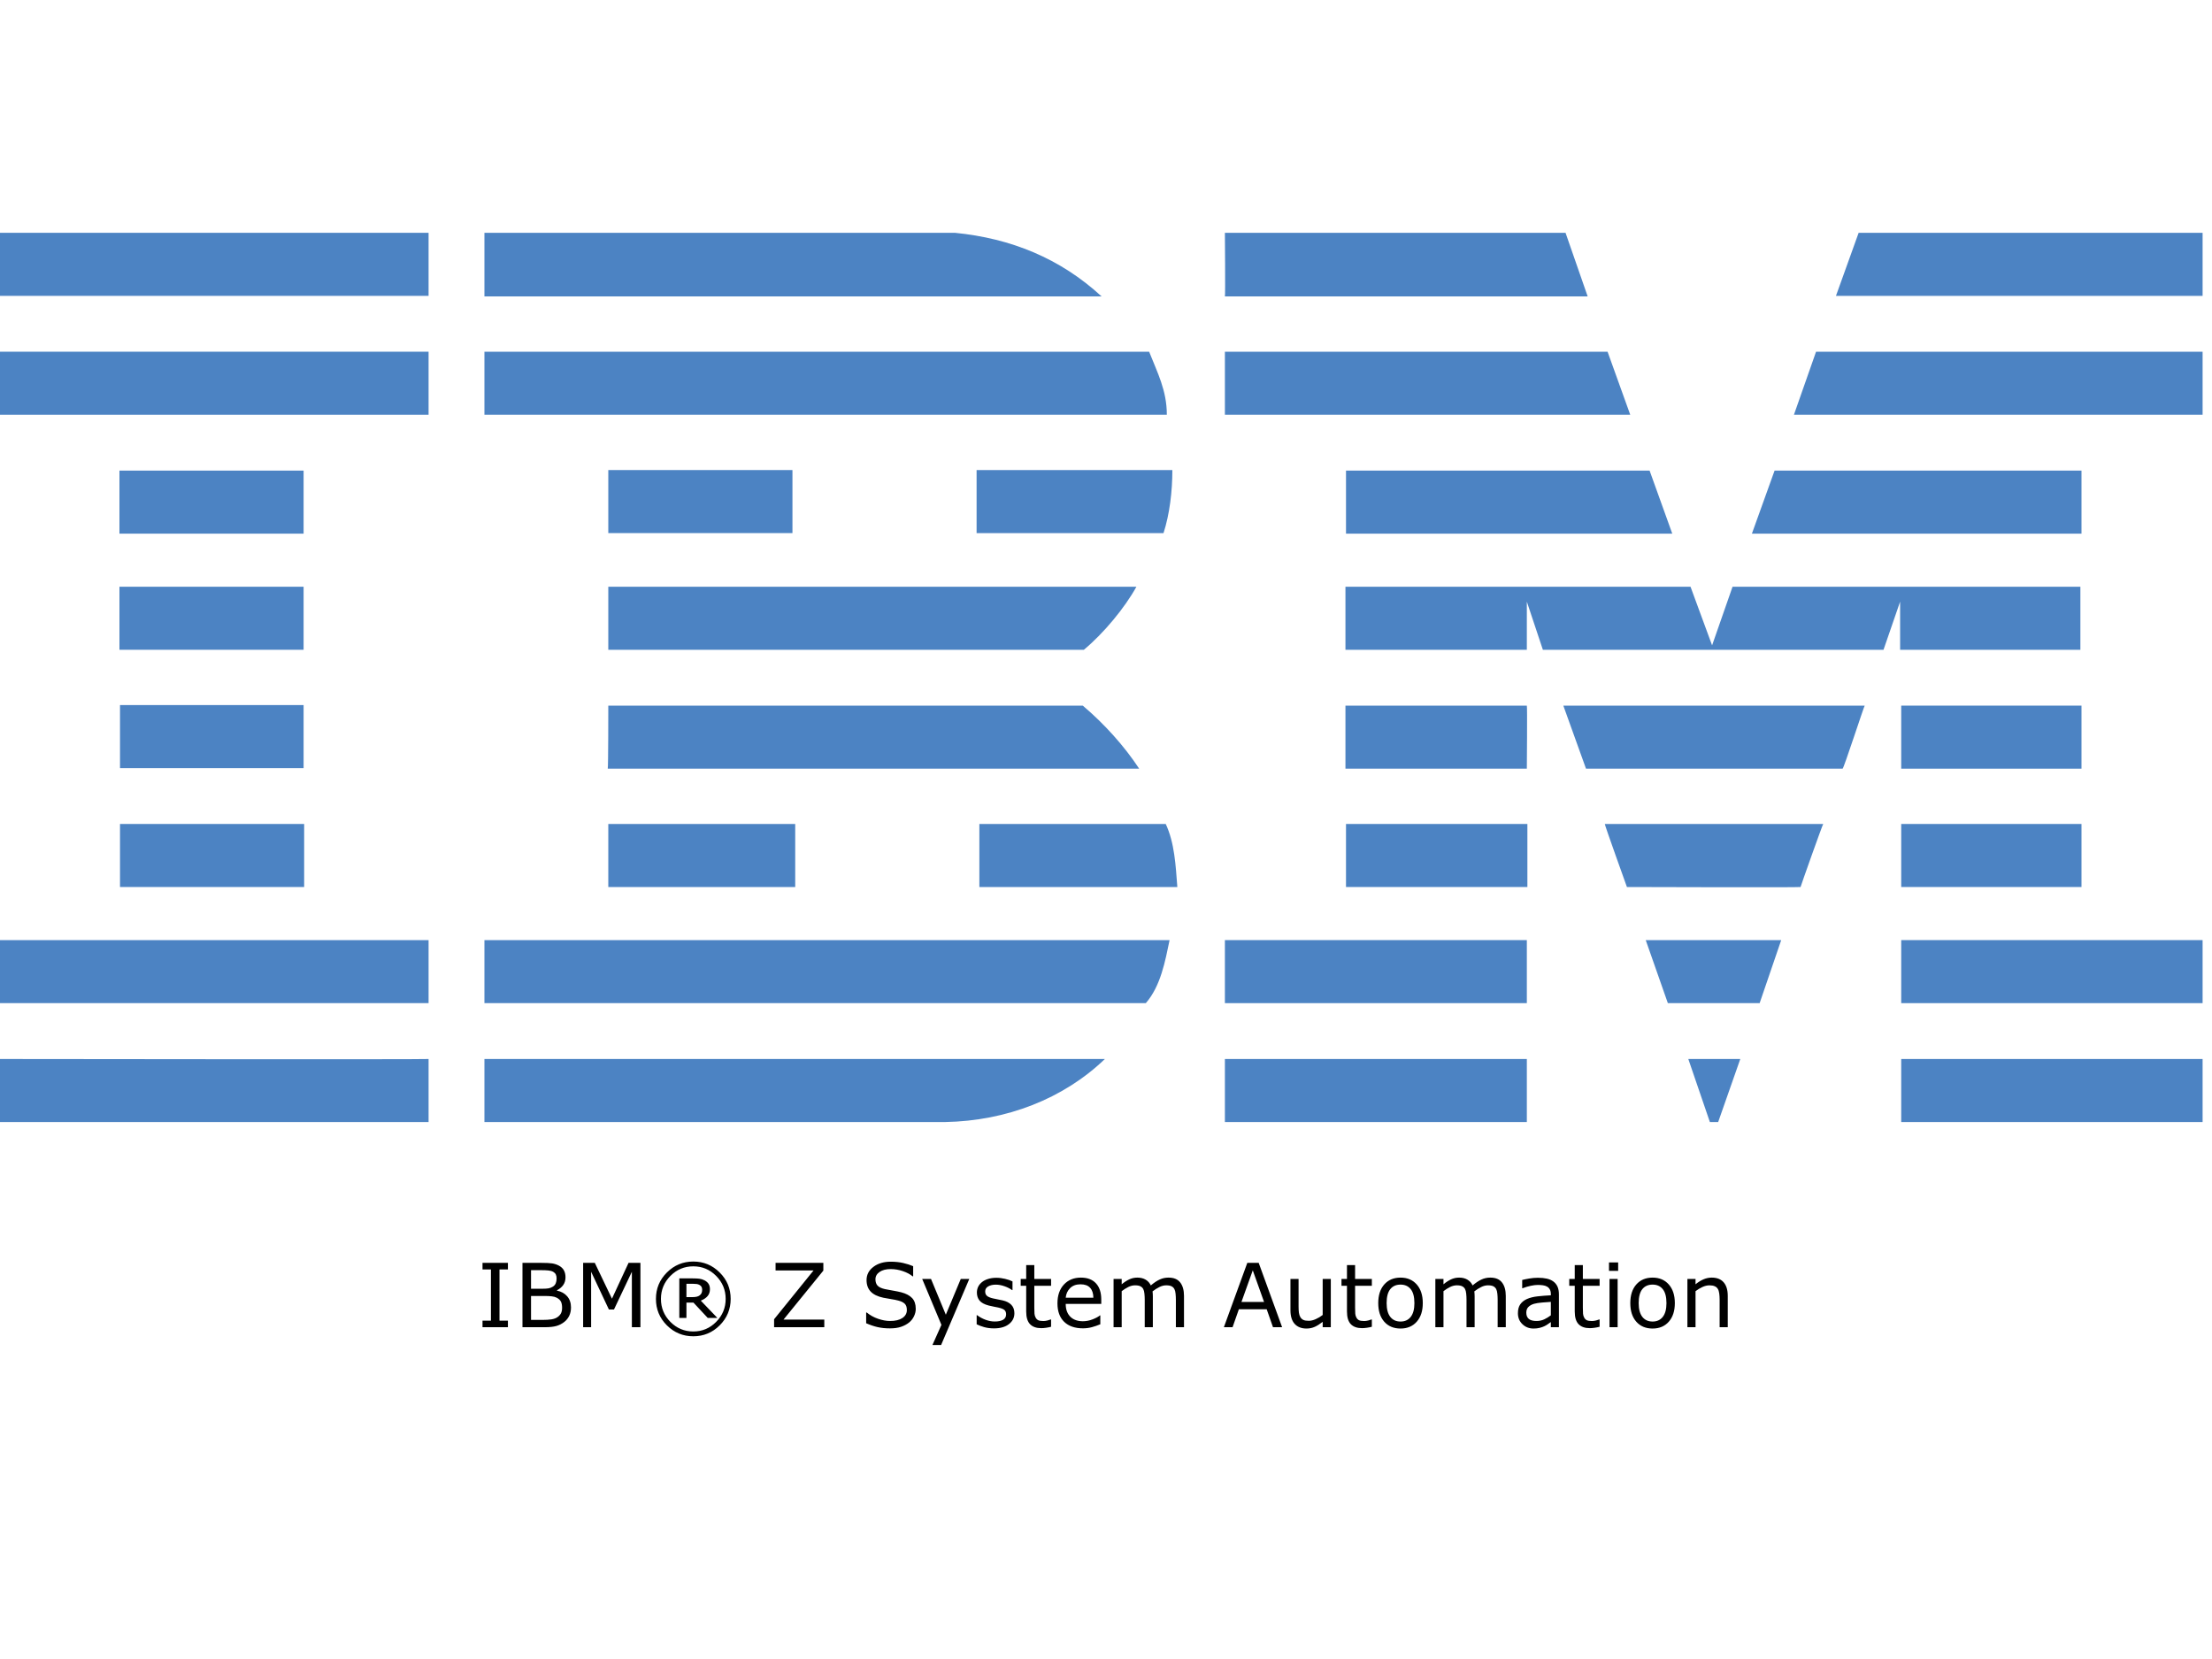
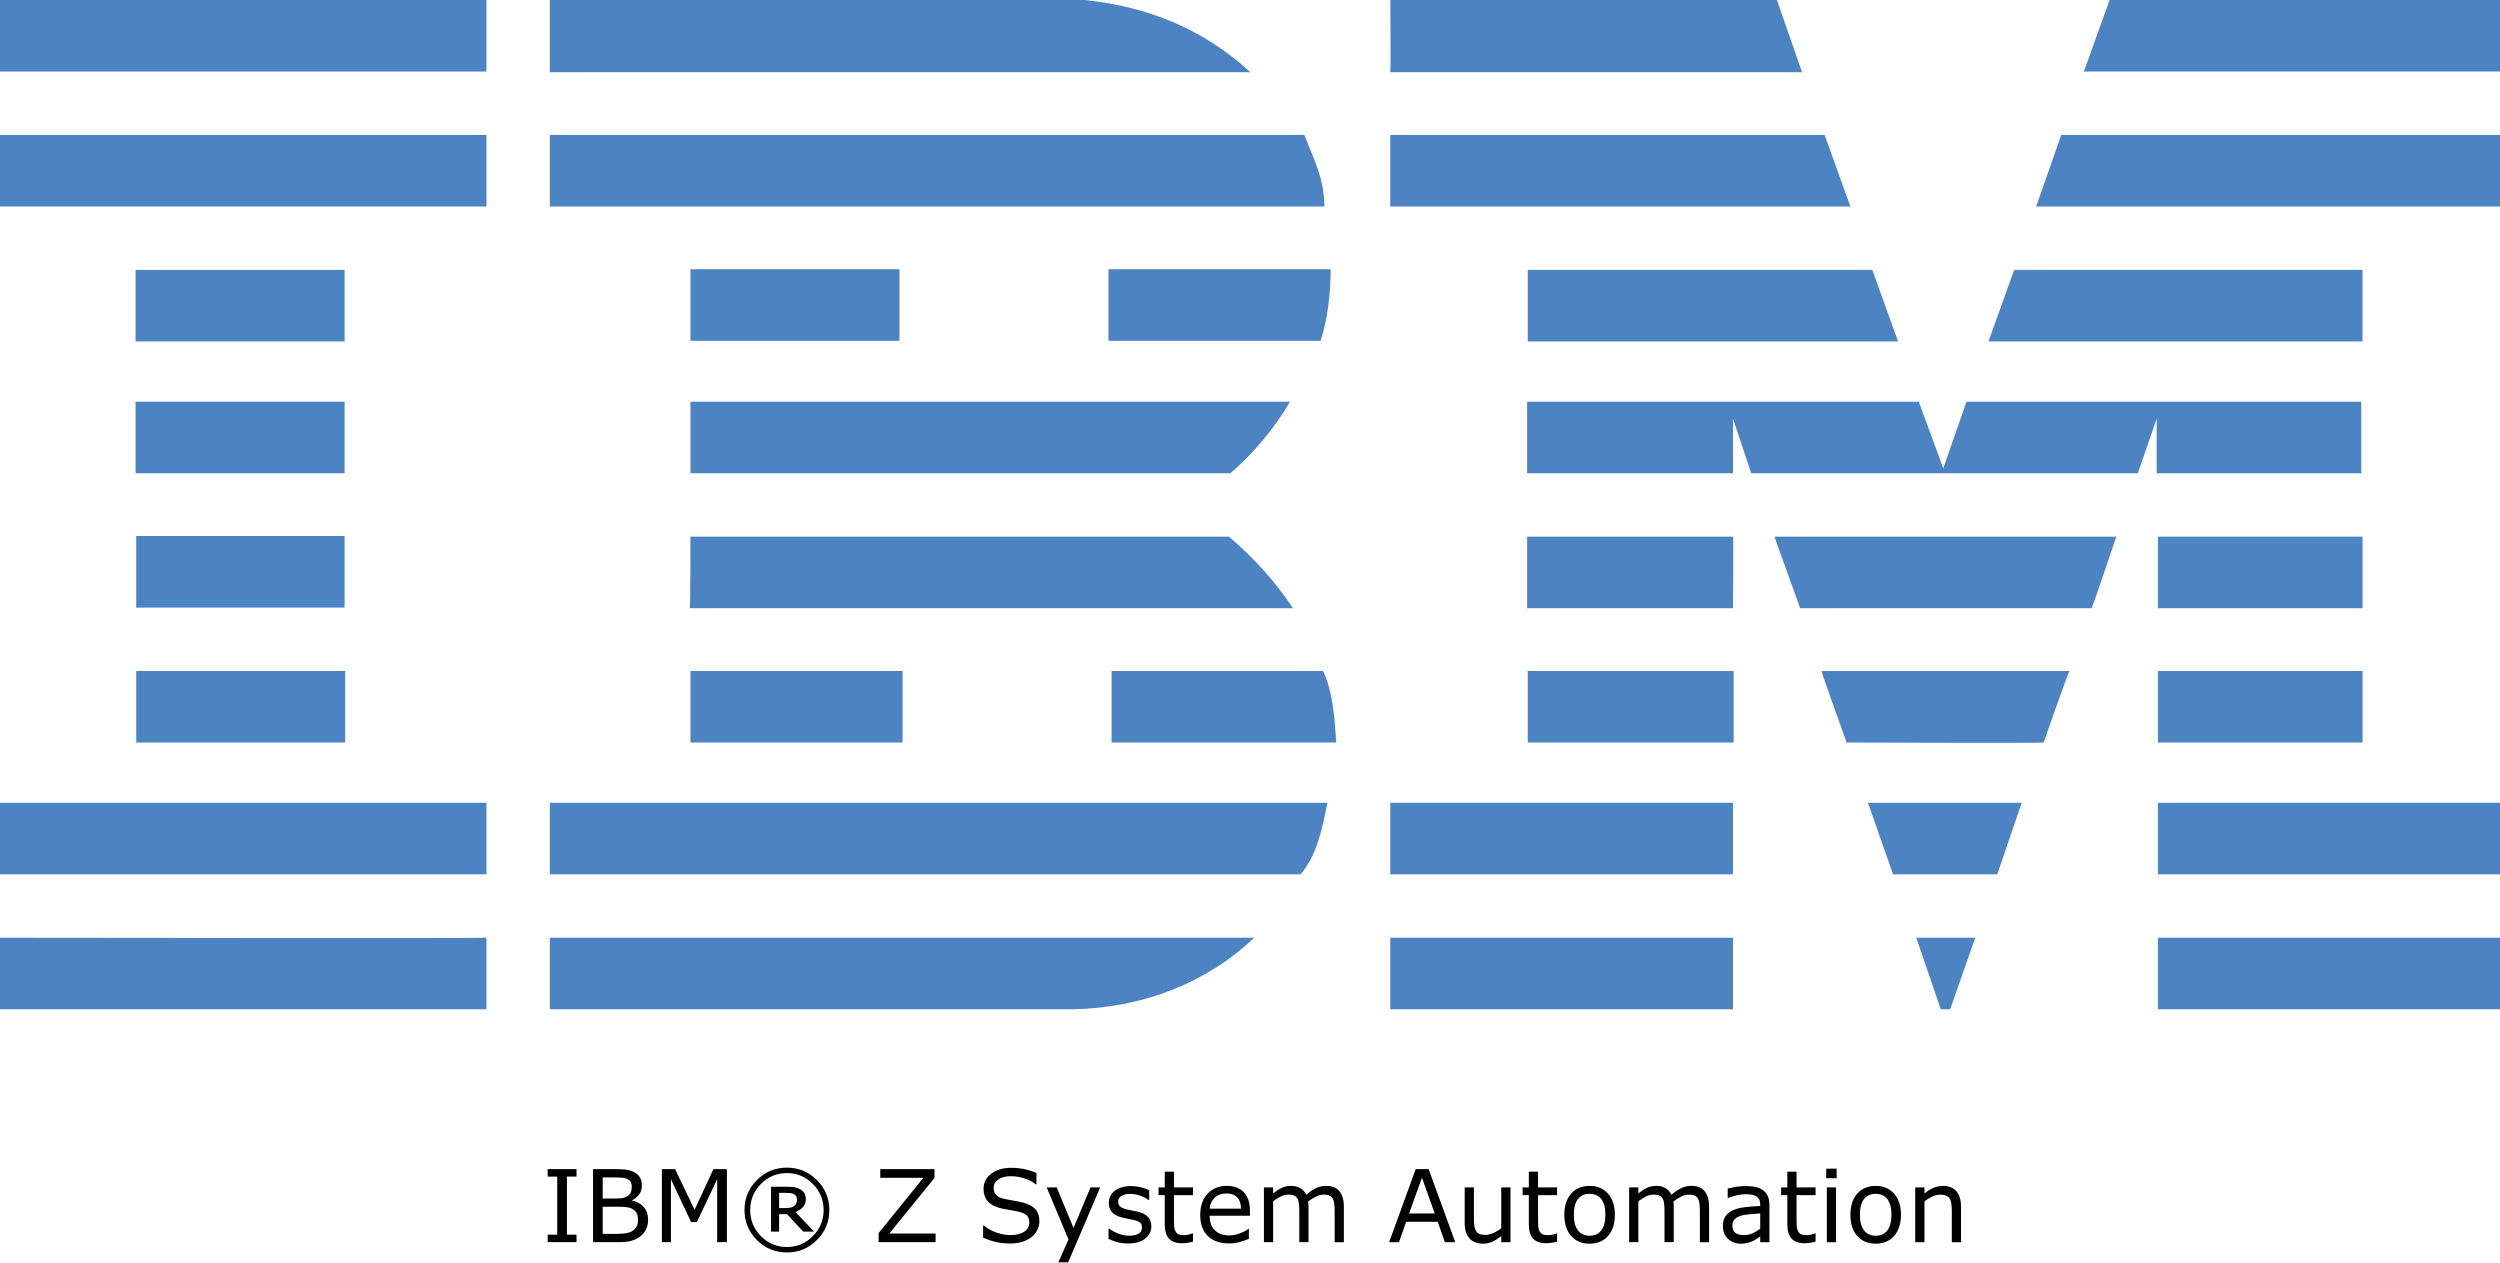
- <svg xmlns="http://www.w3.org/2000/svg" id="Layer_1" x="0px" y="0px" viewBox="0 0 400 300" style="enable-background:new 0 0 400 245;" xml:space="preserve" version="1.1">
+ <svg xmlns="http://www.w3.org/2000/svg" id="Layer_1" x="0px" y="0px" viewBox="0 0 398.3 201.119" xml:space="preserve" version="1.1" width="398.3" height="201.119">
  <defs id="defs31" />
  <style type="text/css" id="style1"> .st0{fill:#4C83C3;} </style>
-   <g id="g31">
-     <polygon class="st0" points="398.3,53.5 332,53.5 336.1,42.1 398.3,42.1 " id="polygon1" />
-     <path class="st0" d="M221.5,42.1l61.6,0l4,11.5c0,0-65.6,0-65.6,0C221.6,53.5,221.5,42.1,221.5,42.1z" id="path1" />
-     <path class="st0" d="M172.7,42.1c10.1,1,19,4.6,26.5,11.5c0,0-111.6,0-111.6,0c0,0,0-11.5,0-11.5L172.7,42.1z" id="path2" />
+   <g id="g31" transform="translate(9.6566519e-5,-42.1)">
+     <polygon class="st0" points="336.1,42.1 398.3,42.1 398.3,53.5 332,53.5 " id="polygon1" />
+     <path class="st0" d="m 221.5,42.1 h 61.6 l 4,11.5 c 0,0 -65.6,0 -65.6,0 0.1,-0.1 0,-11.5 0,-11.5 z" id="path1" />
+     <path class="st0" d="m 172.7,42.1 c 10.1,1 19,4.6 26.5,11.5 0,0 -111.6,0 -111.6,0 0,0 0,-11.5 0,-11.5 z" id="path2" />
    <g id="g3">
      <rect x="0" y="42.1" class="st0" width="77.5" height="11.4" id="rect2" />
-       <path class="st0" d="M38.8,47.8" id="path3" />
+       <path class="st0" d="M 38.8,47.8" id="path3" />
    </g>
-     <path class="st0" d="M398.3,75h-73.9c0,0,4-11.4,4-11.4h69.9V75z" id="path4" />
-     <polygon class="st0" points="294.8,75 221.5,75 221.5,63.6 290.7,63.6 " id="polygon4" />
-     <path class="st0" d="M207.8,63.6c1.5,3.8,3.2,7,3.2,11.4H87.6V63.6H207.8z" id="path5" />
+     <path class="st0" d="m 398.3,75 h -73.9 c 0,0 4,-11.4 4,-11.4 h 69.9 z" id="path4" />
+     <polygon class="st0" points="221.5,63.6 290.7,63.6 294.8,75 221.5,75 " id="polygon4" />
+     <path class="st0" d="m 207.8,63.6 c 1.5,3.8 3.2,7 3.2,11.4 H 87.6 V 63.6 Z" id="path5" />
    <g id="g6">
      <rect x="0" y="63.6" class="st0" width="77.5" height="11.4" id="rect5" />
-       <path class="st0" d="M38.8,69.3" id="path6" />
+       <path class="st0" d="M 38.8,69.3" id="path6" />
    </g>
-     <polygon class="st0" points="316.8,96.5 320.9,85.1 376.4,85.1 376.4,96.5 " id="polygon6" />
-     <polygon class="st0" points="298.3,85.1 302.4,96.5 243.4,96.5 243.4,85.1 " id="polygon7" />
-     <path class="st0" d="M212,85c0,3.9-0.5,8-1.6,11.4h-33.8V85H212z" id="path7" />
+     <polygon class="st0" points="376.4,85.1 376.4,96.5 316.8,96.5 320.9,85.1 " id="polygon6" />
+     <polygon class="st0" points="243.4,96.5 243.4,85.1 298.3,85.1 302.4,96.5 " id="polygon7" />
+     <path class="st0" d="m 212,85 c 0,3.9 -0.5,8 -1.6,11.4 H 176.6 V 85 Z" id="path7" />
    <g id="g8">
      <rect x="21.6" y="85.1" class="st0" width="33.3" height="11.4" id="rect7" />
-       <path class="st0" d="M38.3,90.8" id="path8" />
+       <path class="st0" d="M 38.3,90.8" id="path8" />
    </g>
    <g id="g9">
      <rect x="110" y="85" class="st0" width="33.3" height="11.4" id="rect8" />
-       <path class="st0" d="M126.6,90.8" id="path9" />
+       <path class="st0" d="M 126.6,90.8" id="path9" />
    </g>
-     <path class="st0" d="M276.1,108.8c0,0,0,8.7,0,8.7h-32.8v-11.4h62.4l3.9,10.6c0,0,3.7-10.6,3.7-10.6h62.9v11.4h-32.6 c0,0,0-8.7,0-8.7l-3,8.7l-61.6,0L276.1,108.8z" id="path10" />
-     <path class="st0" d="M110,106.1h95.5v0c-2.1,3.8-5.9,8.4-9.5,11.4c0,0-86,0-86,0C110,117.5,110,106.1,110,106.1z" id="path11" />
+     <path class="st0" d="m 276.1,108.8 c 0,0 0,8.7 0,8.7 h -32.8 v -11.4 h 62.4 l 3.9,10.6 c 0,0 3.7,-10.6 3.7,-10.6 h 62.9 v 11.4 h -32.6 c 0,0 0,-8.7 0,-8.7 l -3,8.7 H 279 Z" id="path10" />
+     <path class="st0" d="m 110,106.1 h 95.5 v 0 c -2.1,3.8 -5.9,8.4 -9.5,11.4 0,0 -86,0 -86,0 z" id="path11" />
    <g id="g12">
      <rect x="21.6" y="106.1" class="st0" width="33.3" height="11.4" id="rect11" />
-       <path class="st0" d="M38.3,111.8" id="path12" />
+       <path class="st0" d="M 38.3,111.8" id="path12" />
    </g>
    <g id="g13">
      <rect x="343.8" y="127.6" class="st0" width="32.6" height="11.4" id="rect12" />
-       <path class="st0" d="M360.1,133.3" id="path13" />
+       <path class="st0" d="M 360.1,133.3" id="path13" />
    </g>
-     <path class="st0" d="M276.1,127.6h-32.8v11.4c0,0,32.8,0,32.8,0C276.1,138.9,276.2,127.6,276.1,127.6z" id="path14" />
-     <path class="st0" d="M337.2,127.6c-0.1,0-3.8,11.4-4,11.4l-46.4,0c0,0-4.1-11.4-4.1-11.4H337.2z" id="path15" />
-     <path class="st0" d="M110,127.6h85.8c3.9,3.3,7.5,7.3,10.2,11.4c0.2,0-96.1,0-96.1,0C110,138.9,110,127.6,110,127.6z" id="path16" />
-     <path class="st0" d="M54.9,138.9v-11.4H21.7c0,0,0,11.4,0,11.4C21.7,138.9,54.9,138.9,54.9,138.9z" id="path17" />
+     <path class="st0" d="M 276.1,127.6 H 243.3 V 139 c 0,0 32.8,0 32.8,0 0,-0.1 0.1,-11.4 0,-11.4 z" id="path14" />
+     <path class="st0" d="m 337.2,127.6 c -0.1,0 -3.8,11.4 -4,11.4 h -46.4 c 0,0 -4.1,-11.4 -4.1,-11.4 z" id="path15" />
+     <path class="st0" d="m 110,127.6 h 85.8 c 3.9,3.3 7.5,7.3 10.2,11.4 0.2,0 -96.1,0 -96.1,0 0.1,-0.1 0.1,-11.4 0.1,-11.4 z" id="path16" />
+     <path class="st0" d="M 54.9,138.9 V 127.5 H 21.7 c 0,0 0,11.4 0,11.4 z" id="path17" />
    <g id="g18">
      <rect x="343.8" y="149" class="st0" width="32.6" height="11.4" id="rect17" />
-       <path class="st0" d="M360.1,154.7" id="path18" />
+       <path class="st0" d="M 360.1,154.7" id="path18" />
    </g>
    <g id="g19">
      <rect x="243.4" y="149" class="st0" width="32.8" height="11.4" id="rect18" />
-       <path class="st0" d="M259.8,154.7" id="path19" />
+       <path class="st0" d="M 259.8,154.7" id="path19" />
    </g>
-     <path class="st0" d="M325.6,160.4c0-0.1,4-11.4,4.1-11.4h-39.5c-0.1,0,4,11.4,4,11.4S325.6,160.5,325.6,160.4z" id="path20" />
-     <path class="st0" d="M110,160.4c0,0,0-11.4,0-11.4h33.8c0,0,0,11.4,0,11.4C143.7,160.4,110,160.4,110,160.4z" id="path21" />
-     <path class="st0" d="M210.8,149c1.6,3.4,1.8,7.5,2.1,11.4h-35.8V149H210.8z" id="path22" />
+     <path class="st0" d="m 325.6,160.4 c 0,-0.1 4,-11.4 4.1,-11.4 h -39.5 c -0.1,0 4,11.4 4,11.4 0,0 31.4,0.1 31.4,0 z" id="path20" />
+     <path class="st0" d="m 110,160.4 c 0,0 0,-11.4 0,-11.4 h 33.8 c 0,0 0,11.4 0,11.4 -0.1,0 -33.8,0 -33.8,0 z" id="path21" />
+     <path class="st0" d="m 210.8,149 c 1.6,3.4 1.8,7.5 2.1,11.4 H 177.1 V 149 Z" id="path22" />
    <g id="g23">
      <rect x="21.7" y="149" class="st0" width="33.3" height="11.4" id="rect22" />
-       <path class="st0" d="M38.3,154.7" id="path23" />
+       <path class="st0" d="M 38.3,154.7" id="path23" />
    </g>
    <g id="g24">
      <rect x="343.8" y="170" class="st0" width="54.5" height="11.4" id="rect23" />
-       <path class="st0" d="M371,175.7" id="path24" />
+       <path class="st0" d="M 371,175.7" id="path24" />
    </g>
    <g id="g25">
      <rect x="221.5" y="170" class="st0" width="54.6" height="11.4" id="rect24" />
-       <path class="st0" d="M248.8,175.7" id="path25" />
+       <path class="st0" d="M 248.8,175.7" id="path25" />
    </g>
-     <polygon class="st0" points="318.2,181.4 301.6,181.4 297.6,170 322.1,170 " id="polygon25" />
-     <path class="st0" d="M0,170v11.4h77.5c0,0,0-11.4,0-11.4C77.5,170-0.1,170,0,170z" id="path26" />
-     <path class="st0" d="M211.5,170c-0.8,3.8-1.6,8.3-4.3,11.4l-1,0H87.6V170H211.5z" id="path27" />
-     <polygon class="st0" points="310.7,202.9 309.2,202.9 305.3,191.5 314.7,191.5 " id="polygon27" />
+     <polygon class="st0" points="297.6,170 322.1,170 318.2,181.4 301.6,181.4 " id="polygon25" />
+     <path class="st0" d="m 0,170 v 11.4 h 77.5 c 0,0 0,-11.4 0,-11.4 0,0 -77.6,0 -77.5,0 z" id="path26" />
+     <path class="st0" d="m 211.5,170 c -0.8,3.8 -1.6,8.3 -4.3,11.4 h -1 H 87.6 V 170 Z" id="path27" />
+     <polygon class="st0" points="305.3,191.5 314.7,191.5 310.7,202.9 309.2,202.9 " id="polygon27" />
    <g id="g28">
      <rect x="343.8" y="191.5" class="st0" width="54.5" height="11.4" id="rect27" />
-       <path class="st0" d="M371,197.2" id="path28" />
+       <path class="st0" d="M 371,197.2" id="path28" />
    </g>
-     <path class="st0" d="M87.6,202.9v-11.4c0,0,111.9,0,112.2,0c-7.5,7.2-17.8,11.2-28.9,11.4L87.6,202.9" id="path29" />
+     <path class="st0" d="m 87.6,202.9 v -11.4 c 0,0 111.9,0 112.2,0 -7.5,7.2 -17.8,11.2 -28.9,11.4 H 87.6" id="path29" />
    <g id="g30">
      <rect x="221.5" y="191.5" class="st0" width="54.6" height="11.4" id="rect29" />
-       <path class="st0" d="M248.8,197.2" id="path30" />
+       <path class="st0" d="M 248.8,197.2" id="path30" />
    </g>
-     <path class="st0" d="M77.5,191.5c0,0,0,11.4,0,11.4c0,0-77.4,0-77.5,0c0,0,0-11.4,0-11.4S77.4,191.6,77.5,191.5z" id="path31" />
+     <path class="st0" d="m 77.5,191.5 c 0,0 0,11.4 0,11.4 0,0 -77.4,0 -77.5,0 0,0 0,-11.4 0,-11.4 0,0 77.4,0.1 77.5,0 z" id="path31" />
  </g>
-   <path d="m 91.848,240 h -4.594 v -1.188 h 1.523 v -9.258 h -1.523 v -1.188 h 4.594 v 1.188 h -1.523 v 9.258 h 1.523 z m 11.406,-3.578 q 0,0.867 -0.328,1.531 -0.328,0.664 -0.883,1.094 -0.656,0.516 -1.445,0.734 Q 99.816,240 98.605,240 h -4.125 v -11.633 h 3.445 q 1.273,0 1.906,0.094 0.633,0.094 1.211,0.391 0.641,0.336 0.93,0.867 0.289,0.523 0.289,1.258 0,0.828 -0.422,1.414 -0.422,0.578 -1.125,0.93 v 0.062 q 1.18,0.242 1.859,1.039 0.68,0.789 0.68,2 z m -2.602,-5.242 q 0,-0.422 -0.141,-0.711 -0.141,-0.289 -0.453,-0.469 -0.367,-0.211 -0.891,-0.258 -0.523,-0.055 -1.297,-0.055 h -1.844 v 3.359 h 2 q 0.727,0 1.156,-0.07 0.43,-0.078 0.797,-0.312 0.367,-0.234 0.516,-0.602 0.156,-0.375 0.156,-0.883 z m 0.992,5.305 q 0,-0.703 -0.211,-1.117 -0.211,-0.414 -0.766,-0.703 -0.375,-0.195 -0.914,-0.25 -0.531,-0.062 -1.297,-0.062 h -2.43 v 4.328 h 2.047 q 1.016,0 1.664,-0.102 0.648,-0.109 1.062,-0.391 0.438,-0.305 0.641,-0.695 0.203,-0.391 0.203,-1.008 z M 115.809,240 h -1.547 v -10.023 l -3.234,6.82 h -0.922 l -3.211,-6.82 V 240 h -1.445 v -11.633 h 2.109 l 3.102,6.477 3,-6.477 h 2.148 z m 16.32,-5.117 q 0,2.797 -1.984,4.781 -1.977,1.977 -4.773,1.977 -2.797,0 -4.781,-1.977 -1.977,-1.984 -1.977,-4.781 0,-2.797 1.977,-4.773 1.984,-1.984 4.781,-1.984 2.797,0 4.773,1.984 1.984,1.977 1.984,4.773 z m -0.906,0 q 0,-2.422 -1.719,-4.156 -1.711,-1.734 -4.133,-1.734 -2.422,0 -4.141,1.734 -1.711,1.734 -1.711,4.156 0,2.422 1.711,4.156 1.719,1.734 4.141,1.734 2.422,0 4.133,-1.734 1.719,-1.734 1.719,-4.156 z m -1.5,3.438 h -1.742 l -2.586,-2.773 h -1.266 v 2.773 h -1.289 v -7.148 h 2.438 q 0.734,0 1.211,0.062 0.477,0.062 0.938,0.305 0.492,0.266 0.719,0.648 0.234,0.375 0.234,0.945 0,0.758 -0.445,1.266 -0.438,0.5 -1.211,0.797 z m -2.75,-5.102 q 0,-0.281 -0.109,-0.5 -0.109,-0.219 -0.367,-0.359 -0.242,-0.133 -0.516,-0.172 -0.273,-0.039 -0.688,-0.039 h -1.164 v 2.414 h 0.992 q 0.484,0 0.836,-0.07 0.352,-0.078 0.578,-0.258 0.242,-0.195 0.336,-0.43 0.102,-0.234 0.102,-0.586 z M 149.059,240 h -9.078 v -1.438 l 7.133,-8.82 h -6.867 v -1.375 h 8.641 v 1.398 l -7.203,8.859 h 7.375 z m 16.539,-3.32 q 0,0.68 -0.32,1.344 -0.312,0.664 -0.883,1.125 -0.625,0.5 -1.461,0.781 -0.828,0.281 -2,0.281 -1.258,0 -2.266,-0.234 -1,-0.234 -2.039,-0.695 v -1.938 h 0.109 q 0.883,0.734 2.039,1.133 1.156,0.398 2.172,0.398 1.438,0 2.234,-0.539 0.805,-0.539 0.805,-1.438 0,-0.773 -0.383,-1.141 -0.375,-0.367 -1.148,-0.57 -0.586,-0.156 -1.273,-0.258 -0.68,-0.102 -1.445,-0.258 -1.547,-0.328 -2.297,-1.117 -0.742,-0.797 -0.742,-2.07 0,-1.461 1.234,-2.391 1.234,-0.938 3.133,-0.938 1.227,0 2.25,0.234 1.023,0.234 1.812,0.578 v 1.828 h -0.109 q -0.664,-0.562 -1.75,-0.93 -1.078,-0.375 -2.211,-0.375 -1.242,0 -2,0.516 -0.75,0.516 -0.75,1.328 0,0.727 0.375,1.141 0.375,0.414 1.32,0.633 0.5,0.109 1.422,0.266 0.922,0.156 1.562,0.32 1.297,0.344 1.953,1.039 0.656,0.695 0.656,1.945 z m 9.68,-5.406 -5.094,11.945 h -1.57 l 1.625,-3.641 -3.477,-8.305 h 1.594 l 2.68,6.469 2.703,-6.469 z m 8.156,6.211 q 0,1.195 -0.992,1.961 -0.984,0.766 -2.695,0.766 -0.969,0 -1.781,-0.227 -0.805,-0.234 -1.352,-0.508 v -1.648 h 0.078 q 0.695,0.523 1.547,0.836 0.852,0.305 1.633,0.305 0.969,0 1.516,-0.312 0.547,-0.312 0.547,-0.984 0,-0.516 -0.297,-0.781 -0.297,-0.266 -1.141,-0.453 -0.312,-0.07 -0.82,-0.164 -0.5,-0.094 -0.914,-0.203 -1.148,-0.305 -1.633,-0.891 -0.477,-0.594 -0.477,-1.453 0,-0.539 0.219,-1.016 0.227,-0.477 0.68,-0.852 0.438,-0.367 1.109,-0.578 0.68,-0.219 1.516,-0.219 0.781,0 1.578,0.195 0.805,0.188 1.336,0.461 v 1.57 h -0.078 q -0.562,-0.414 -1.367,-0.695 -0.805,-0.289 -1.578,-0.289 -0.805,0 -1.359,0.312 -0.555,0.305 -0.555,0.914 0,0.539 0.336,0.812 0.328,0.273 1.062,0.445 0.406,0.094 0.906,0.188 0.508,0.094 0.844,0.172 1.023,0.234 1.578,0.805 0.555,0.578 0.555,1.531 z m 6.633,2.438 q -0.414,0.109 -0.906,0.18 -0.484,0.07 -0.867,0.07 -1.336,0 -2.031,-0.719 -0.695,-0.719 -0.695,-2.305 v -4.641 h -0.992 v -1.234 h 0.992 v -2.508 h 1.469 v 2.508 h 3.031 v 1.234 h -3.031 v 3.977 q 0,0.688 0.031,1.078 0.031,0.383 0.219,0.719 0.172,0.312 0.469,0.461 0.305,0.141 0.922,0.141 0.359,0 0.75,-0.102 0.391,-0.109 0.562,-0.18 h 0.078 z m 9.078,-4.133 h -6.43 q 0,0.805 0.242,1.406 0.242,0.594 0.664,0.977 0.406,0.375 0.961,0.562 0.562,0.188 1.234,0.188 0.891,0 1.789,-0.352 0.906,-0.359 1.289,-0.703 h 0.078 v 1.602 q -0.742,0.312 -1.516,0.523 -0.773,0.211 -1.625,0.211 -2.172,0 -3.391,-1.172 -1.219,-1.18 -1.219,-3.344 0,-2.141 1.164,-3.398 1.172,-1.258 3.078,-1.258 1.766,0 2.719,1.031 0.961,1.031 0.961,2.93 z m -1.43,-1.125 q -0.008,-1.156 -0.586,-1.789 -0.57,-0.633 -1.742,-0.633 -1.18,0 -1.883,0.695 -0.695,0.695 -0.789,1.727 z M 214.105,240 h -1.469 v -4.969 q 0,-0.562 -0.055,-1.086 -0.047,-0.523 -0.211,-0.836 -0.18,-0.336 -0.516,-0.508 -0.336,-0.172 -0.969,-0.172 -0.617,0 -1.234,0.312 -0.617,0.305 -1.234,0.781 0.023,0.18 0.039,0.422 0.016,0.234 0.016,0.469 V 240 h -1.469 v -4.969 q 0,-0.578 -0.055,-1.094 -0.047,-0.523 -0.211,-0.836 -0.18,-0.336 -0.516,-0.5 -0.336,-0.172 -0.969,-0.172 -0.602,0 -1.211,0.297 -0.602,0.297 -1.203,0.758 V 240 h -1.469 v -8.727 h 1.469 v 0.969 q 0.688,-0.57 1.367,-0.891 0.688,-0.32 1.461,-0.32 0.891,0 1.508,0.375 0.625,0.375 0.93,1.039 0.891,-0.75 1.625,-1.078 0.734,-0.336 1.57,-0.336 1.438,0 2.117,0.875 0.688,0.867 0.688,2.43 z m 17.742,0 h -1.648 l -1.141,-3.242 h -5.031 L 222.887,240 h -1.57 l 4.234,-11.633 h 2.062 z m -3.266,-4.57 -2.039,-5.711 -2.047,5.711 z M 240.652,240 h -1.469 v -0.969 q -0.742,0.586 -1.422,0.898 -0.68,0.312 -1.5,0.312 -1.375,0 -2.141,-0.836 -0.766,-0.844 -0.766,-2.469 v -5.664 h 1.469 v 4.969 q 0,0.664 0.062,1.141 0.062,0.469 0.266,0.805 0.211,0.344 0.547,0.5 0.336,0.156 0.977,0.156 0.57,0 1.242,-0.297 0.68,-0.297 1.266,-0.758 v -6.516 h 1.469 z m 7.422,-0.078 q -0.414,0.109 -0.906,0.18 -0.484,0.07 -0.867,0.07 -1.336,0 -2.031,-0.719 -0.695,-0.719 -0.695,-2.305 v -4.641 h -0.992 v -1.234 h 0.992 v -2.508 h 1.469 v 2.508 h 3.031 v 1.234 h -3.031 v 3.977 q 0,0.688 0.031,1.078 0.031,0.383 0.219,0.719 0.172,0.312 0.469,0.461 0.305,0.141 0.922,0.141 0.359,0 0.75,-0.102 0.391,-0.109 0.562,-0.18 h 0.078 z m 9.211,-4.281 q 0,2.133 -1.094,3.367 -1.094,1.234 -2.93,1.234 -1.852,0 -2.945,-1.234 -1.086,-1.234 -1.086,-3.367 0,-2.133 1.086,-3.367 1.094,-1.242 2.945,-1.242 1.836,0 2.93,1.242 1.094,1.234 1.094,3.367 z m -1.516,0 q 0,-1.695 -0.664,-2.516 -0.664,-0.828 -1.844,-0.828 -1.195,0 -1.859,0.828 -0.656,0.82 -0.656,2.516 0,1.641 0.664,2.492 0.664,0.844 1.852,0.844 1.172,0 1.836,-0.836 0.672,-0.844 0.672,-2.5 z M 272.293,240 h -1.469 v -4.969 q 0,-0.562 -0.055,-1.086 -0.047,-0.523 -0.211,-0.836 -0.18,-0.336 -0.516,-0.508 -0.336,-0.172 -0.969,-0.172 -0.617,0 -1.234,0.312 -0.617,0.305 -1.234,0.781 0.023,0.18 0.039,0.422 0.016,0.234 0.016,0.469 V 240 h -1.469 v -4.969 q 0,-0.578 -0.055,-1.094 -0.047,-0.523 -0.211,-0.836 -0.18,-0.336 -0.516,-0.5 -0.336,-0.172 -0.969,-0.172 -0.602,0 -1.211,0.297 -0.602,0.297 -1.203,0.758 V 240 h -1.469 v -8.727 h 1.469 v 0.969 q 0.688,-0.57 1.367,-0.891 0.688,-0.32 1.461,-0.32 0.891,0 1.508,0.375 0.625,0.375 0.93,1.039 0.891,-0.75 1.625,-1.078 0.734,-0.336 1.57,-0.336 1.438,0 2.117,0.875 0.688,0.867 0.688,2.43 z m 9.609,0 h -1.461 v -0.93 q -0.195,0.133 -0.531,0.375 -0.328,0.234 -0.641,0.375 -0.367,0.18 -0.844,0.297 -0.477,0.125 -1.117,0.125 -1.18,0 -2,-0.781 -0.82,-0.781 -0.82,-1.992 0,-0.992 0.422,-1.602 0.43,-0.617 1.219,-0.969 0.797,-0.352 1.914,-0.477 1.117,-0.125 2.398,-0.188 v -0.227 q 0,-0.5 -0.18,-0.828 -0.172,-0.328 -0.5,-0.516 -0.312,-0.18 -0.75,-0.242 -0.438,-0.062 -0.914,-0.062 -0.578,0 -1.289,0.156 -0.711,0.148 -1.469,0.438 h -0.078 v -1.492 q 0.43,-0.117 1.242,-0.258 0.812,-0.141 1.602,-0.141 0.922,0 1.602,0.156 0.688,0.148 1.188,0.516 0.492,0.359 0.75,0.93 0.258,0.57 0.258,1.414 z m -1.461,-2.148 v -2.43 q -0.672,0.039 -1.586,0.117 -0.906,0.078 -1.438,0.227 -0.633,0.18 -1.023,0.562 -0.391,0.375 -0.391,1.039 0,0.75 0.453,1.133 0.453,0.375 1.383,0.375 0.773,0 1.414,-0.297 0.641,-0.305 1.188,-0.727 z m 8.82,2.07 q -0.414,0.109 -0.906,0.18 -0.484,0.07 -0.867,0.07 -1.336,0 -2.031,-0.719 -0.695,-0.719 -0.695,-2.305 v -4.641 h -0.992 v -1.234 h 0.992 v -2.508 h 1.469 v 2.508 h 3.031 v 1.234 h -3.031 v 3.977 q 0,0.688 0.031,1.078 0.031,0.383 0.219,0.719 0.172,0.312 0.469,0.461 0.305,0.141 0.922,0.141 0.359,0 0.75,-0.102 0.391,-0.109 0.562,-0.18 h 0.078 z m 3.352,-10.109 h -1.656 v -1.523 h 1.656 z M 292.52,240 h -1.469 v -8.727 h 1.469 z m 10.344,-4.359 q 0,2.133 -1.094,3.367 -1.094,1.234 -2.93,1.234 -1.852,0 -2.945,-1.234 -1.086,-1.234 -1.086,-3.367 0,-2.133 1.086,-3.367 1.094,-1.242 2.945,-1.242 1.836,0 2.93,1.242 1.094,1.234 1.094,3.367 z m -1.516,0 q 0,-1.695 -0.664,-2.516 -0.664,-0.828 -1.844,-0.828 -1.195,0 -1.859,0.828 -0.656,0.82 -0.656,2.516 0,1.641 0.664,2.492 0.664,0.844 1.852,0.844 1.172,0 1.836,-0.836 0.672,-0.844 0.672,-2.5 z M 312.434,240 h -1.469 v -4.969 q 0,-0.602 -0.07,-1.125 -0.07,-0.531 -0.258,-0.828 -0.195,-0.328 -0.562,-0.484 -0.367,-0.164 -0.953,-0.164 -0.602,0 -1.258,0.297 -0.656,0.297 -1.258,0.758 V 240 h -1.469 v -8.727 h 1.469 v 0.969 q 0.688,-0.57 1.422,-0.891 0.734,-0.32 1.508,-0.32 1.414,0 2.156,0.852 0.742,0.852 0.742,2.453 z" id="text31" style="font-size:16px;text-anchor:middle" aria-label="IBM® Z System Automation" />
+   <path d="m 91.848,197.9 h -4.594 v -1.188 h 1.523 v -9.258 h -1.523 v -1.188 h 4.594 v 1.188 H 90.324 v 9.258 h 1.523 z M 103.254,194.322 q 0,0.867 -0.328,1.531 -0.328,0.664 -0.883,1.094 -0.656,0.516 -1.445,0.734 -0.781,0.219 -1.992,0.219 h -4.125 v -11.633 h 3.445 q 1.273,0 1.906,0.094 0.633,0.094 1.211,0.391 0.641,0.336 0.93,0.867 0.289,0.523 0.289,1.258 0,0.828 -0.422,1.414 -0.422,0.578 -1.125,0.93 v 0.062 q 1.18,0.242 1.859,1.039 0.68,0.789 0.68,2 z m -2.602,-5.242 q 0,-0.422 -0.141,-0.711 -0.141,-0.289 -0.453,-0.469 -0.367,-0.211 -0.891,-0.258 -0.523,-0.055 -1.297,-0.055 h -1.844 v 3.359 h 2 q 0.727,0 1.156,-0.07 0.43,-0.078 0.797,-0.312 0.367,-0.234 0.516,-0.602 0.156,-0.375 0.156,-0.883 z m 0.992,5.305 q 0,-0.703 -0.211,-1.117 -0.211,-0.414 -0.766,-0.703 -0.375,-0.195 -0.914,-0.25 -0.531,-0.062 -1.297,-0.062 h -2.43 v 4.328 h 2.047 q 1.016,0 1.664,-0.102 0.648,-0.109 1.062,-0.391 0.438,-0.305 0.641,-0.695 0.203,-0.391 0.203,-1.008 z m 14.164,3.516 h -1.547 v -10.023 l -3.234,6.82 h -0.922 l -3.211,-6.82 v 10.023 h -1.445 v -11.633 h 2.109 l 3.102,6.477 3,-6.477 h 2.148 z m 16.32,-5.117 q 0,2.797 -1.984,4.781 -1.977,1.977 -4.773,1.977 -2.797,0 -4.781,-1.977 -1.977,-1.984 -1.977,-4.781 0,-2.797 1.977,-4.773 1.984,-1.984 4.781,-1.984 2.797,0 4.773,1.984 1.984,1.977 1.984,4.773 z m -0.906,0 q 0,-2.422 -1.719,-4.156 -1.711,-1.734 -4.133,-1.734 -2.422,0 -4.141,1.734 -1.711,1.734 -1.711,4.156 0,2.422 1.711,4.156 1.719,1.734 4.141,1.734 2.422,0 4.133,-1.734 1.719,-1.734 1.719,-4.156 z m -1.5,3.438 h -1.742 l -2.586,-2.773 H 124.129 v 2.773 h -1.289 v -7.148 h 2.438 q 0.734,0 1.211,0.062 0.477,0.062 0.938,0.305 0.492,0.266 0.719,0.648 0.234,0.375 0.234,0.945 0,0.758 -0.445,1.266 -0.438,0.5 -1.211,0.797 z m -2.75,-5.102 q 0,-0.281 -0.109,-0.5 -0.109,-0.219 -0.367,-0.359 -0.242,-0.133 -0.516,-0.172 -0.273,-0.039 -0.688,-0.039 H 124.129 v 2.414 h 0.992 q 0.484,0 0.836,-0.07 0.352,-0.078 0.578,-0.258 0.242,-0.195 0.336,-0.43 0.102,-0.234 0.102,-0.586 z m 22.086,6.781 h -9.078 v -1.438 l 7.133,-8.82 h -6.867 v -1.375 h 8.641 v 1.398 l -7.203,8.859 h 7.375 z m 16.539,-3.32 q 0,0.68 -0.32,1.344 -0.312,0.664 -0.883,1.125 -0.625,0.5 -1.461,0.781 -0.828,0.281 -2,0.281 -1.258,0 -2.266,-0.234 -1,-0.234 -2.039,-0.695 v -1.938 h 0.109 q 0.883,0.734 2.039,1.133 1.156,0.398 2.172,0.398 1.438,0 2.234,-0.539 0.805,-0.539 0.805,-1.438 0,-0.773 -0.383,-1.141 -0.375,-0.367 -1.148,-0.57 -0.586,-0.156 -1.273,-0.258 -0.68,-0.102 -1.445,-0.258 -1.547,-0.328 -2.297,-1.117 -0.742,-0.797 -0.742,-2.07 0,-1.461 1.234,-2.391 1.234,-0.938 3.133,-0.938 1.227,0 2.25,0.234 1.023,0.234 1.812,0.578 v 1.828 h -0.109 q -0.664,-0.562 -1.75,-0.93 -1.078,-0.375 -2.211,-0.375 -1.242,0 -2,0.516 -0.75,0.516 -0.75,1.328 0,0.727 0.375,1.141 0.375,0.414 1.32,0.633 0.5,0.109 1.422,0.266 0.922,0.156 1.562,0.32 1.297,0.344 1.953,1.039 0.656,0.695 0.656,1.945 z m 9.68,-5.406 -5.094,11.945 h -1.57 l 1.625,-3.641 -3.477,-8.305 h 1.594 l 2.68,6.469 2.703,-6.469 z m 8.156,6.211 q 0,1.195 -0.992,1.961 -0.984,0.766 -2.695,0.766 -0.969,0 -1.781,-0.227 -0.805,-0.234 -1.352,-0.508 v -1.648 h 0.078 q 0.695,0.523 1.547,0.836 0.852,0.305 1.633,0.305 0.969,0 1.516,-0.312 0.547,-0.312 0.547,-0.984 0,-0.516 -0.297,-0.781 -0.297,-0.266 -1.141,-0.453 -0.312,-0.07 -0.82,-0.164 -0.5,-0.094 -0.914,-0.203 -1.148,-0.305 -1.633,-0.891 -0.477,-0.594 -0.477,-1.453 0,-0.539 0.219,-1.016 0.227,-0.477 0.68,-0.852 0.438,-0.367 1.109,-0.578 0.68,-0.219 1.516,-0.219 0.781,0 1.578,0.195 0.805,0.188 1.336,0.461 v 1.57 h -0.078 q -0.562,-0.414 -1.367,-0.695 -0.805,-0.289 -1.578,-0.289 -0.805,0 -1.359,0.312 -0.555,0.305 -0.555,0.914 0,0.539 0.336,0.812 0.328,0.273 1.062,0.445 0.406,0.094 0.906,0.188 0.508,0.094 0.844,0.172 1.023,0.234 1.578,0.805 0.555,0.578 0.555,1.531 z m 6.633,2.438 q -0.414,0.109 -0.906,0.18 -0.484,0.07 -0.867,0.07 -1.336,0 -2.031,-0.719 -0.695,-0.719 -0.695,-2.305 v -4.641 h -0.992 v -1.234 h 0.992 v -2.508 h 1.469 v 2.508 h 3.031 v 1.234 h -3.031 v 3.977 q 0,0.688 0.031,1.078 0.031,0.383 0.219,0.719 0.172,0.312 0.469,0.461 0.305,0.141 0.922,0.141 0.359,0 0.75,-0.102 0.391,-0.109 0.562,-0.18 h 0.078 z m 9.078,-4.133 h -6.43 q 0,0.805 0.242,1.406 0.242,0.594 0.664,0.977 0.406,0.375 0.961,0.562 0.562,0.188 1.234,0.188 0.891,0 1.789,-0.352 0.906,-0.359 1.289,-0.703 h 0.078 v 1.602 q -0.742,0.312 -1.516,0.523 -0.773,0.211 -1.625,0.211 -2.172,0 -3.391,-1.172 -1.219,-1.18 -1.219,-3.344 0,-2.141 1.164,-3.398 1.172,-1.258 3.078,-1.258 1.766,0 2.719,1.031 0.961,1.031 0.961,2.93 z m -1.43,-1.125 q -0.008,-1.156 -0.586,-1.789 -0.57,-0.633 -1.742,-0.633 -1.18,0 -1.883,0.695 -0.695,0.695 -0.789,1.727 z m 16.391,5.336 h -1.469 v -4.969 q 0,-0.562 -0.055,-1.086 -0.047,-0.523 -0.211,-0.836 -0.18,-0.336 -0.516,-0.508 -0.336,-0.172 -0.969,-0.172 -0.617,0 -1.234,0.312 -0.617,0.305 -1.234,0.781 0.023,0.18 0.039,0.422 0.016,0.234 0.016,0.469 v 5.586 H 207.004 v -4.969 q 0,-0.578 -0.055,-1.094 -0.047,-0.523 -0.211,-0.836 -0.18,-0.336 -0.516,-0.5 -0.336,-0.172 -0.969,-0.172 -0.602,0 -1.211,0.297 -0.602,0.297 -1.203,0.758 v 6.516 h -1.469 v -8.727 h 1.469 v 0.969 q 0.688,-0.57 1.367,-0.891 0.688,-0.32 1.461,-0.32 0.891,0 1.508,0.375 0.625,0.375 0.93,1.039 0.891,-0.75 1.625,-1.078 0.734,-0.336 1.57,-0.336 1.438,0 2.117,0.875 0.688,0.867 0.688,2.43 z m 17.742,0 h -1.648 l -1.141,-3.242 h -5.031 l -1.141,3.242 h -1.57 l 4.234,-11.633 h 2.062 z m -3.266,-4.57 -2.039,-5.711 -2.047,5.711 z m 12.07,4.57 h -1.469 v -0.969 q -0.742,0.586 -1.422,0.898 -0.68,0.312 -1.5,0.312 -1.375,0 -2.141,-0.836 -0.766,-0.844 -0.766,-2.469 v -5.664 h 1.469 v 4.969 q 0,0.664 0.062,1.141 0.062,0.469 0.266,0.805 0.211,0.344 0.547,0.5 0.336,0.156 0.977,0.156 0.57,0 1.242,-0.297 0.68,-0.297 1.266,-0.758 v -6.516 h 1.469 z m 7.422,-0.078 q -0.414,0.109 -0.906,0.18 -0.484,0.07 -0.867,0.07 -1.336,0 -2.031,-0.719 -0.695,-0.719 -0.695,-2.305 v -4.641 h -0.992 v -1.234 h 0.992 v -2.508 h 1.469 v 2.508 h 3.031 v 1.234 h -3.031 v 3.977 q 0,0.688 0.031,1.078 0.031,0.383 0.219,0.719 0.172,0.312 0.469,0.461 0.305,0.141 0.922,0.141 0.359,0 0.75,-0.102 0.391,-0.109 0.562,-0.18 h 0.078 z m 9.211,-4.281 q 0,2.133 -1.094,3.367 -1.094,1.234 -2.93,1.234 -1.852,0 -2.945,-1.234 -1.086,-1.234 -1.086,-3.367 0,-2.133 1.086,-3.367 1.094,-1.242 2.945,-1.242 1.836,0 2.93,1.242 1.094,1.234 1.094,3.367 z m -1.516,0 q 0,-1.695 -0.664,-2.516 -0.664,-0.828 -1.844,-0.828 -1.195,0 -1.859,0.828 -0.656,0.82 -0.656,2.516 0,1.641 0.664,2.492 0.664,0.844 1.852,0.844 1.172,0 1.836,-0.836 0.672,-0.844 0.672,-2.5 z m 16.523,4.359 h -1.469 v -4.969 q 0,-0.562 -0.055,-1.086 -0.047,-0.523 -0.211,-0.836 -0.18,-0.336 -0.516,-0.508 -0.336,-0.172 -0.969,-0.172 -0.617,0 -1.234,0.312 -0.617,0.305 -1.234,0.781 0.023,0.18 0.039,0.422 0.016,0.234 0.016,0.469 v 5.586 h -1.469 v -4.969 q 0,-0.578 -0.055,-1.094 -0.047,-0.523 -0.211,-0.836 -0.18,-0.336 -0.516,-0.5 -0.336,-0.172 -0.969,-0.172 -0.602,0 -1.211,0.297 -0.602,0.297 -1.203,0.758 v 6.516 h -1.469 v -8.727 h 1.469 v 0.969 q 0.688,-0.57 1.367,-0.891 0.688,-0.32 1.461,-0.32 0.891,0 1.508,0.375 0.625,0.375 0.93,1.039 0.891,-0.75 1.625,-1.078 0.734,-0.336 1.57,-0.336 1.438,0 2.117,0.875 0.688,0.867 0.688,2.43 z m 9.609,0 h -1.461 v -0.93 q -0.195,0.133 -0.531,0.375 -0.328,0.234 -0.641,0.375 -0.367,0.18 -0.844,0.297 -0.477,0.125 -1.117,0.125 -1.18,0 -2,-0.781 -0.82,-0.781 -0.82,-1.992 0,-0.992 0.422,-1.602 0.43,-0.617 1.219,-0.969 0.797,-0.352 1.914,-0.477 1.117,-0.125 2.398,-0.188 v -0.227 q 0,-0.5 -0.18,-0.828 -0.172,-0.328 -0.5,-0.516 -0.312,-0.18 -0.75,-0.242 -0.438,-0.062 -0.914,-0.062 -0.578,0 -1.289,0.156 -0.711,0.148 -1.469,0.438 h -0.078 v -1.492 q 0.43,-0.117 1.242,-0.258 0.812,-0.141 1.602,-0.141 0.922,0 1.602,0.156 0.688,0.148 1.188,0.516 0.492,0.359 0.75,0.93 0.258,0.57 0.258,1.414 z m -1.461,-2.148 v -2.43 q -0.672,0.039 -1.586,0.117 -0.906,0.078 -1.438,0.227 -0.633,0.18 -1.023,0.562 -0.391,0.375 -0.391,1.039 0,0.75 0.453,1.133 0.453,0.375 1.383,0.375 0.773,0 1.414,-0.297 0.641,-0.305 1.188,-0.727 z m 8.82,2.07 q -0.414,0.109 -0.906,0.18 -0.484,0.07 -0.867,0.07 -1.336,0 -2.031,-0.719 -0.695,-0.719 -0.695,-2.305 v -4.641 h -0.992 v -1.234 h 0.992 v -2.508 h 1.469 v 2.508 h 3.031 v 1.234 h -3.031 v 3.977 q 0,0.688 0.031,1.078 0.031,0.383 0.219,0.719 0.172,0.312 0.469,0.461 0.305,0.141 0.922,0.141 0.359,0 0.75,-0.102 0.391,-0.109 0.562,-0.18 h 0.078 z m 3.352,-10.109 h -1.656 v -1.523 h 1.656 z m -0.094,10.188 h -1.469 v -8.727 h 1.469 z m 10.344,-4.359 q 0,2.133 -1.094,3.367 -1.094,1.234 -2.93,1.234 -1.852,0 -2.945,-1.234 -1.086,-1.234 -1.086,-3.367 0,-2.133 1.086,-3.367 1.094,-1.242 2.945,-1.242 1.836,0 2.93,1.242 1.094,1.234 1.094,3.367 z m -1.516,0 q 0,-1.695 -0.664,-2.516 -0.664,-0.828 -1.844,-0.828 -1.195,0 -1.859,0.828 -0.656,0.82 -0.656,2.516 0,1.641 0.664,2.492 0.664,0.844 1.852,0.844 1.172,0 1.836,-0.836 0.672,-0.844 0.672,-2.5 z m 11.086,4.359 h -1.469 v -4.969 q 0,-0.602 -0.07,-1.125 -0.07,-0.531 -0.258,-0.828 -0.195,-0.328 -0.562,-0.484 -0.367,-0.164 -0.953,-0.164 -0.602,0 -1.258,0.297 -0.656,0.297 -1.258,0.758 v 6.516 h -1.469 v -8.727 h 1.469 v 0.969 q 0.688,-0.57 1.422,-0.891 0.734,-0.32 1.508,-0.32 1.414,0 2.156,0.852 0.742,0.852 0.742,2.453 z" id="text31" style="font-size:16px;text-anchor:middle" aria-label="IBM® Z System Automation" />
</svg>
